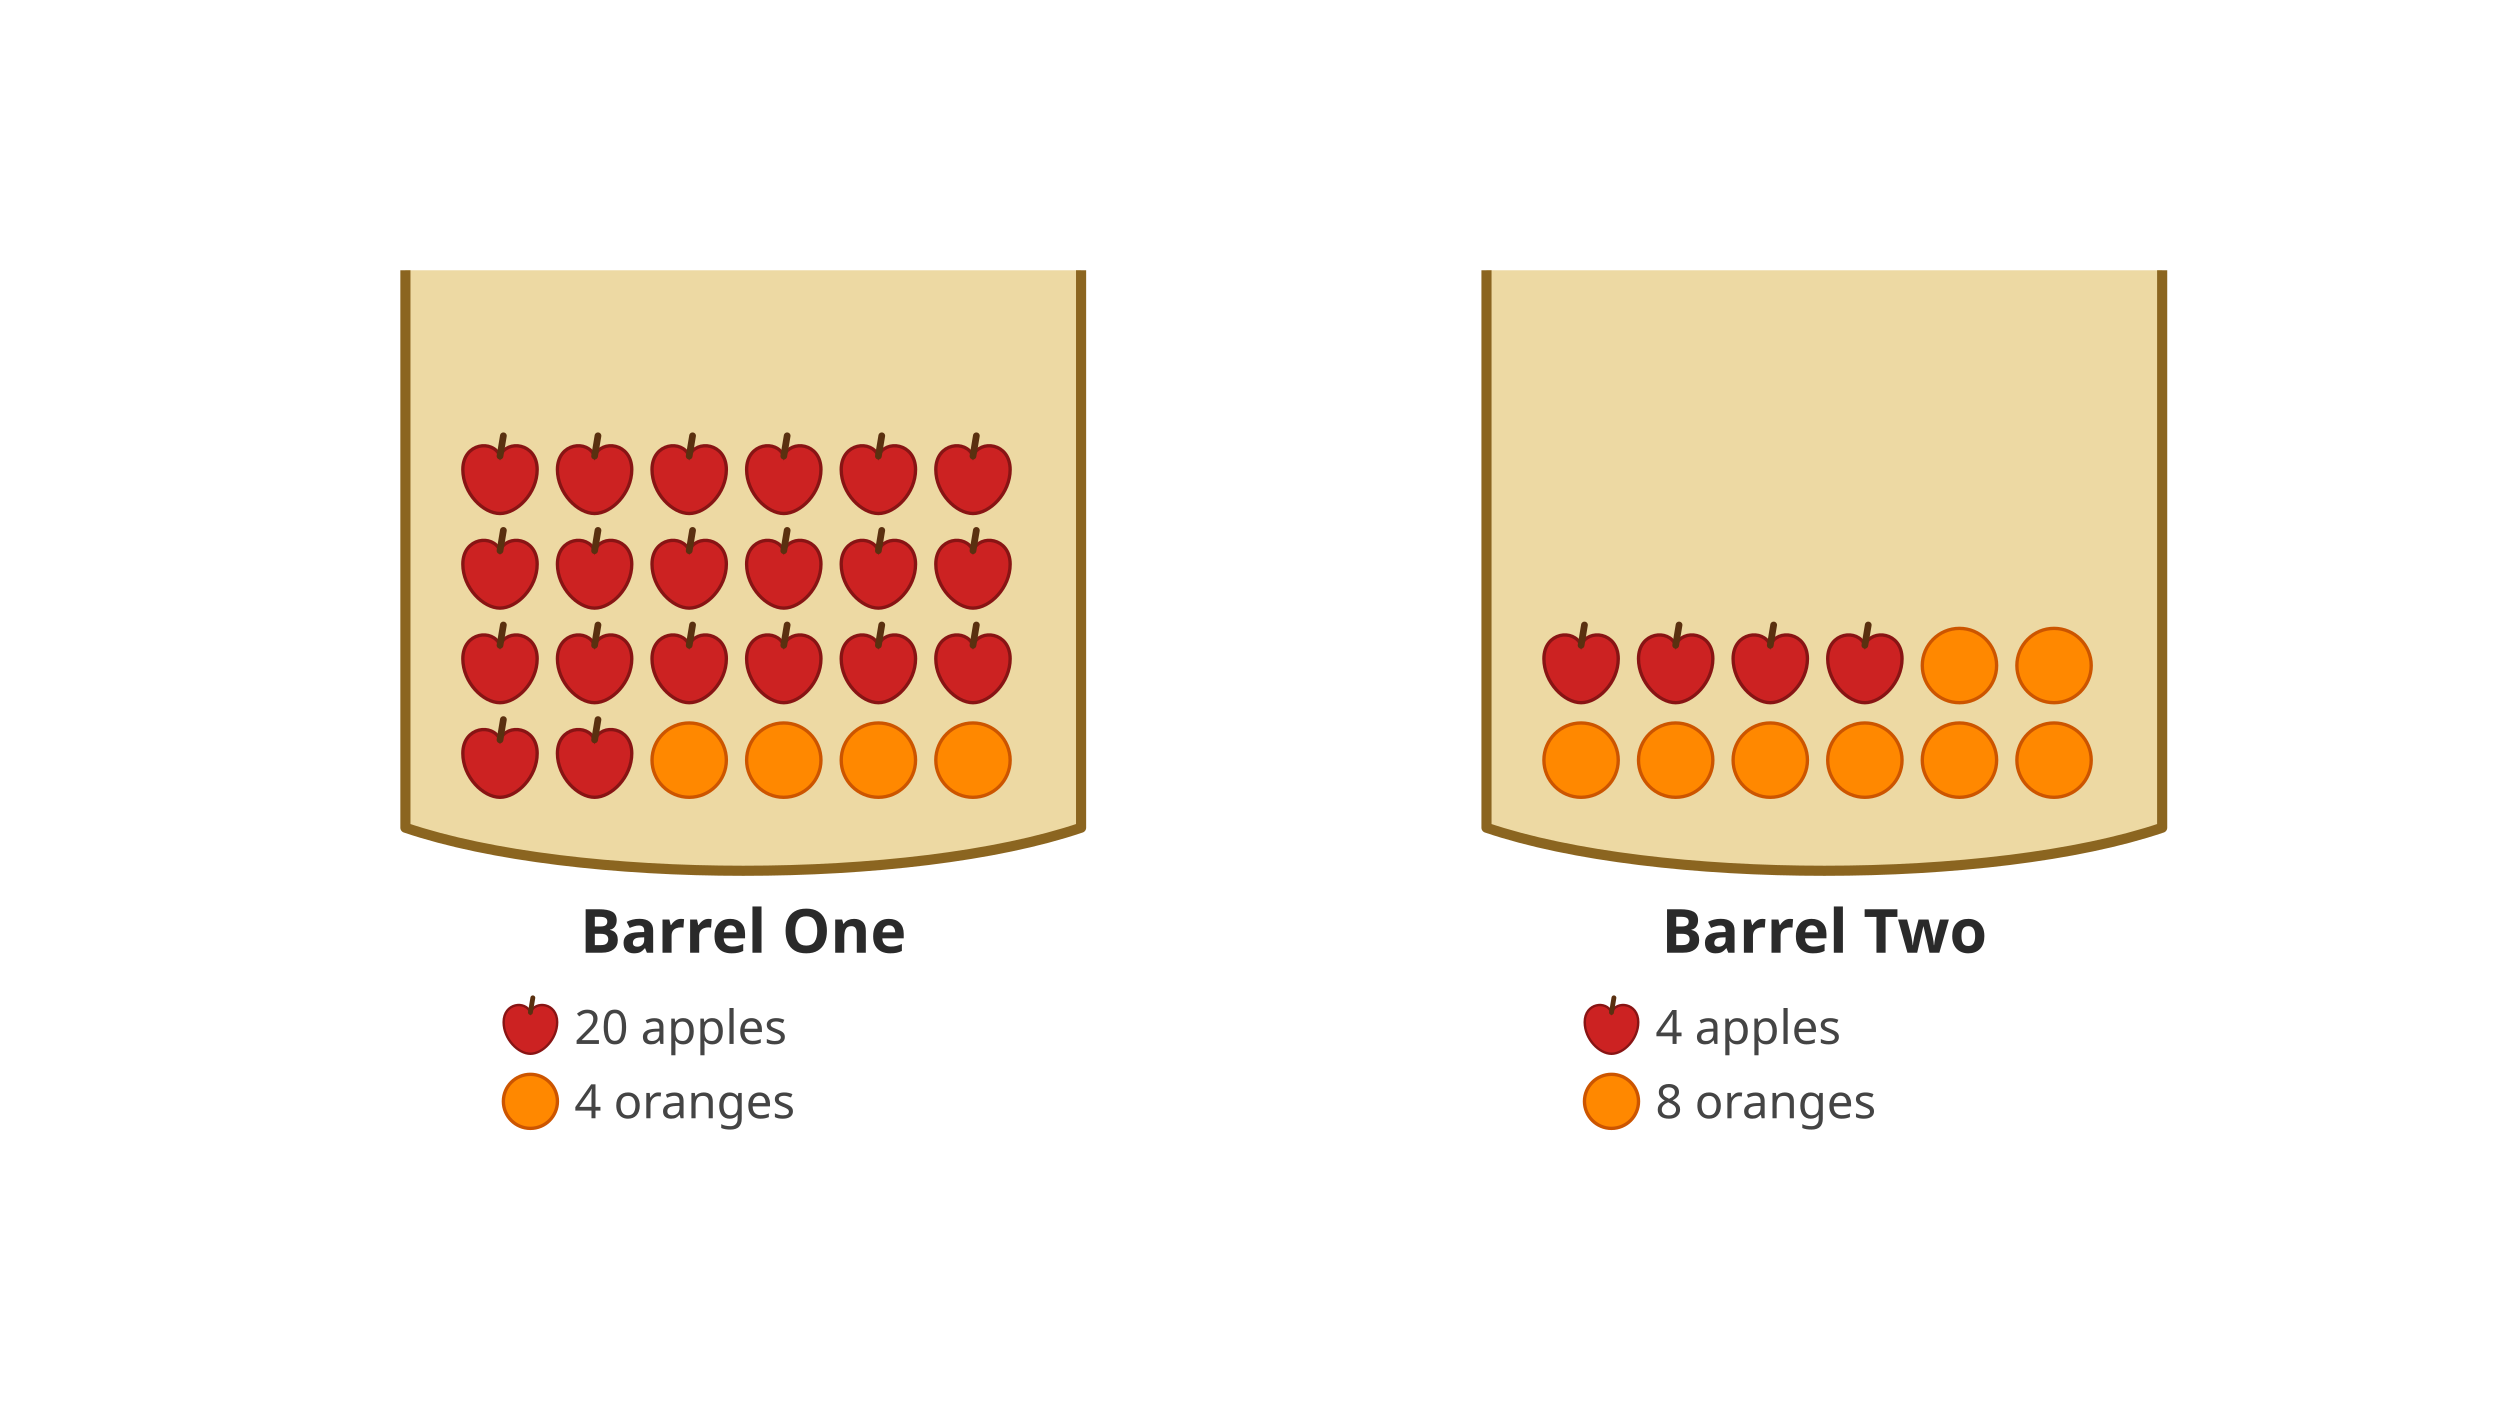
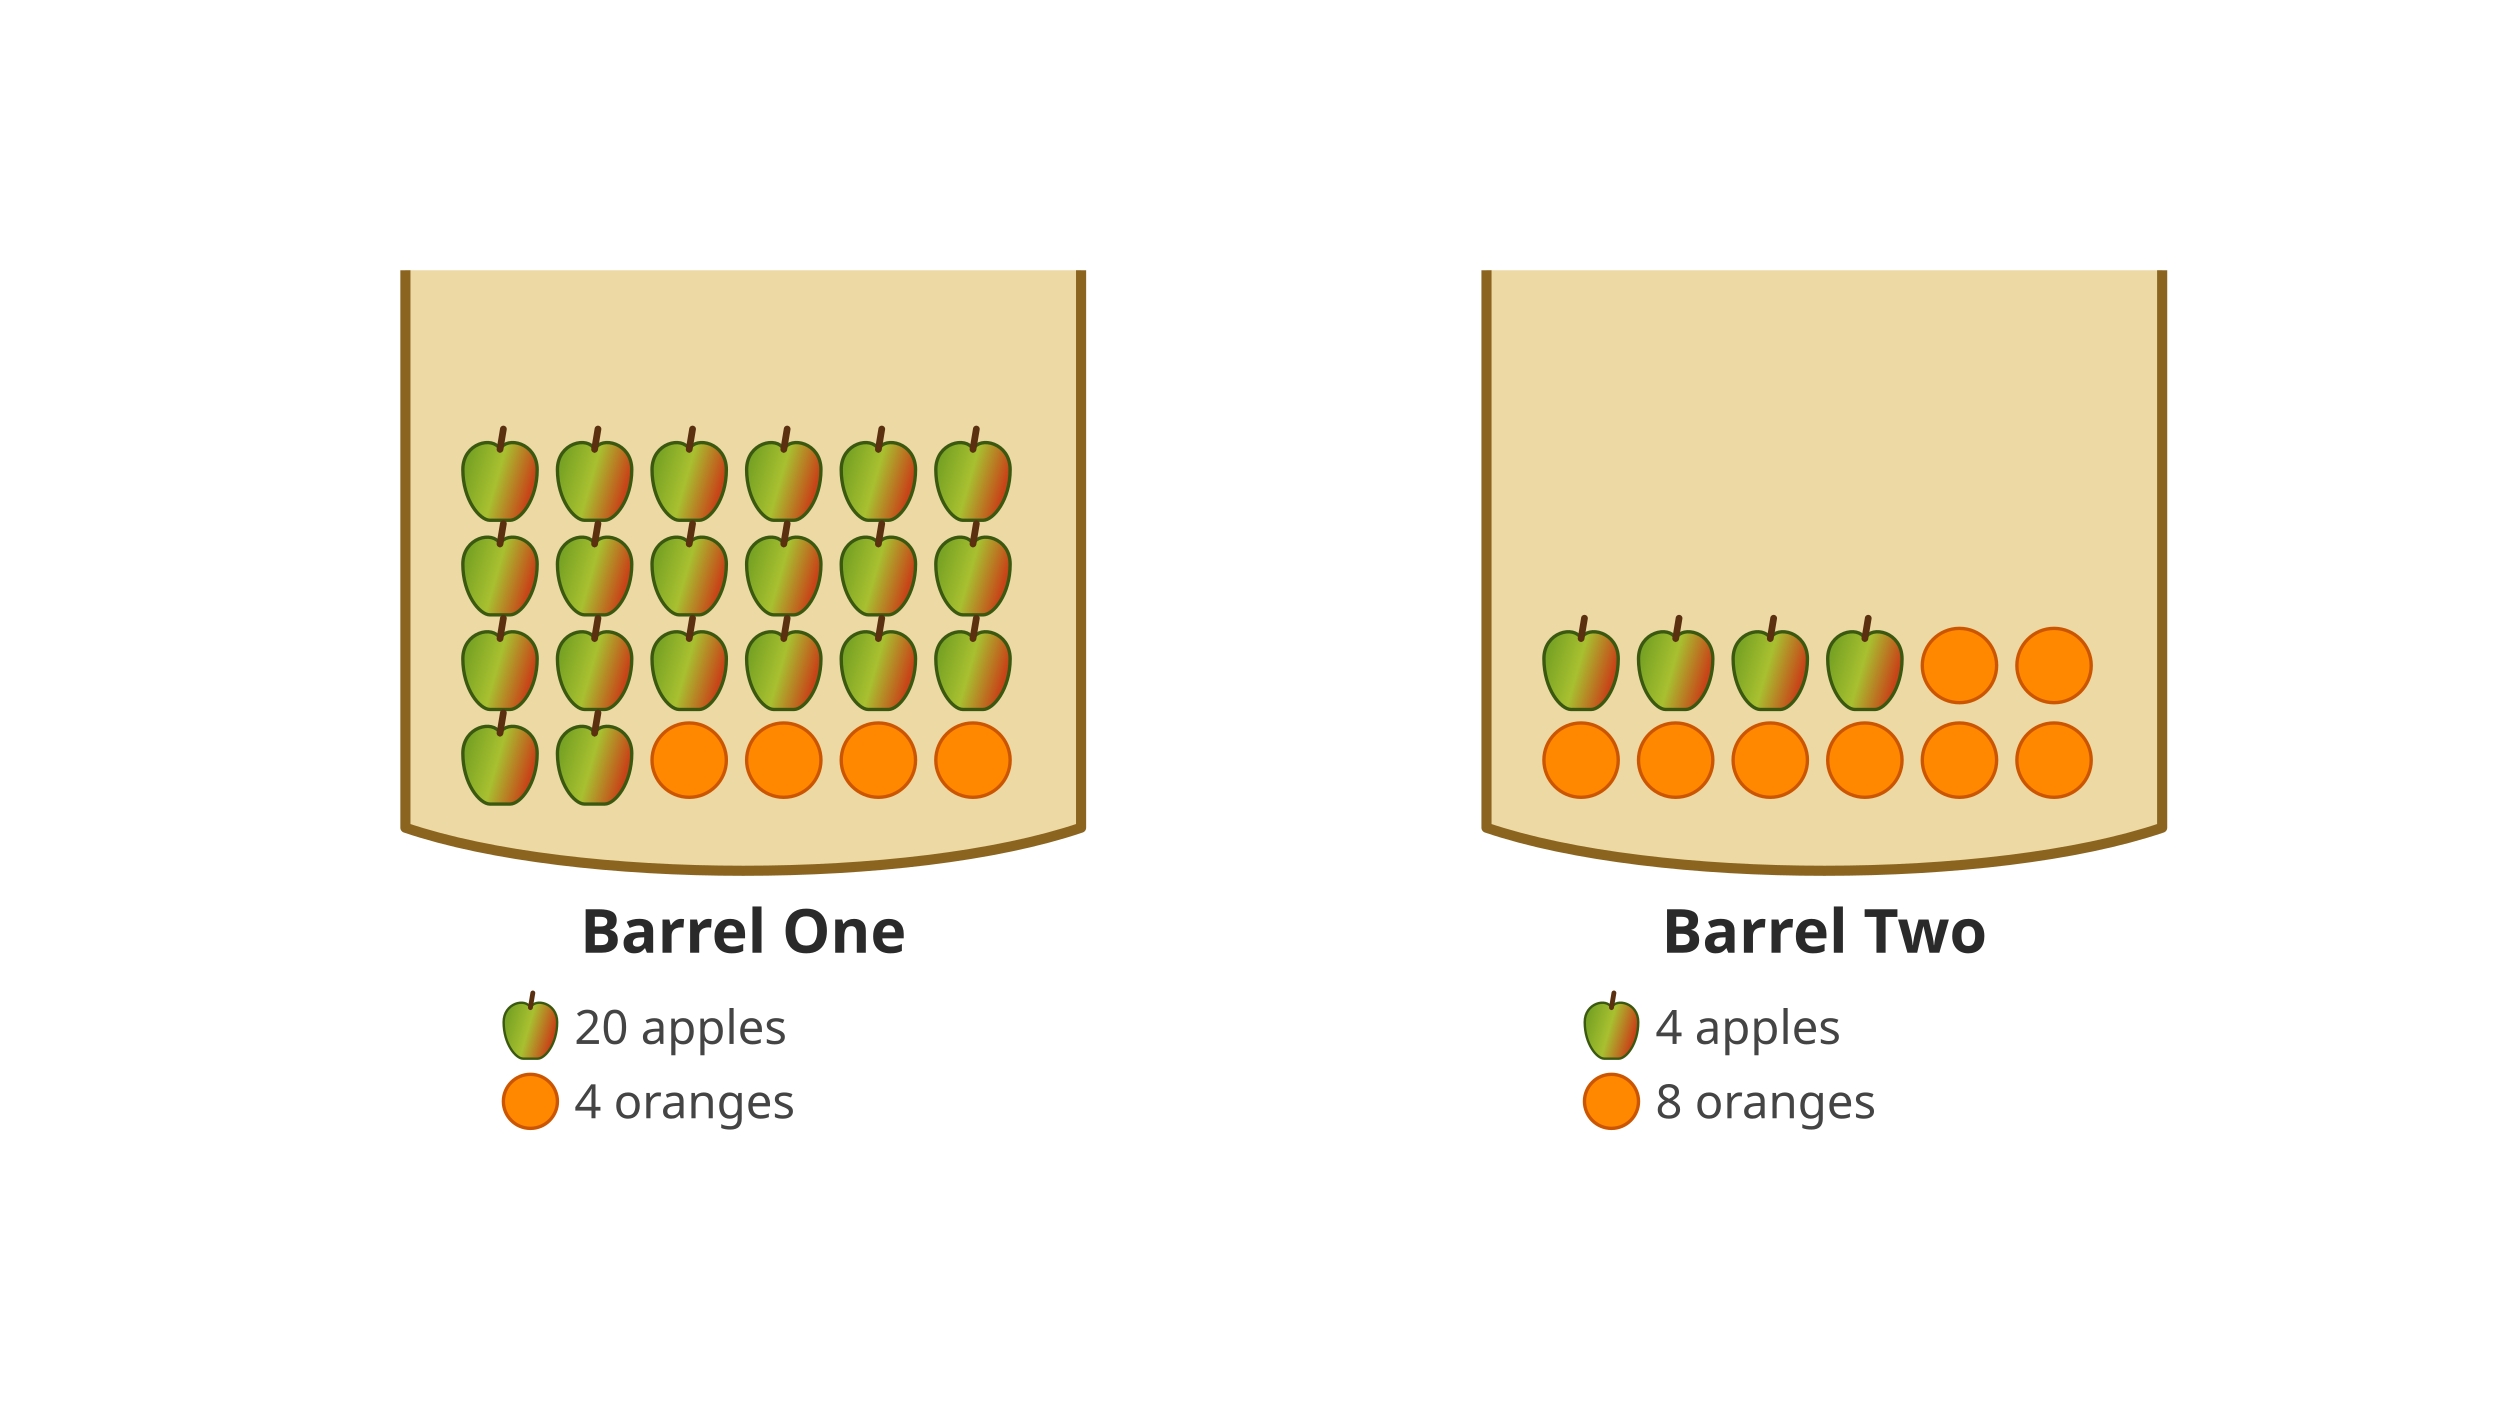
<svg xmlns="http://www.w3.org/2000/svg" xmlns:xlink="http://www.w3.org/1999/xlink" viewBox="0 0 740 420" width="740" height="420">
  <defs>
    <clipPath id="b1clip">
      <rect x="120" y="75" width="200" height="175" />
    </clipPath>
    <clipPath id="b2clip">
      <rect x="440" y="75" width="200" height="175" />
    </clipPath>
+     <linearGradient id="braeburn" gradientUnits="objectBoundingBox" x1="0" y1="0" x2="1" y2="0.3">
+       <stop offset="0%" stop-color="#6A9A20" />
+       <stop offset="55%" stop-color="#A8C030" />
+       <stop offset="100%" stop-color="#C84418" />
+     </linearGradient>
    <g id="apple">
-       <path d="M 0,-6                C -2,-11 -11,-10 -11,-2                C -11,5 -5,11 0,11                C 5,11 11,5 11,-2                C 11,-10 2,-11 0,-6 Z" fill="#CC2222" stroke="#881414" stroke-width="1" />
-       <line x1="0" y1="-6" x2="1" y2="-12" stroke="#5A3010" stroke-width="2" stroke-linecap="round" />
+       <path d="M 0,-8                C -2,-12 -11,-10 -11,-2                C -11,7 -6,13 -3,13                L 3,13                C 6,13 11,7 11,-2                C 11,-10 2,-12 0,-8 Z" fill="url(#braeburn)" stroke="#3A5810" stroke-width="1" />
+       <line x1="0" y1="-8" x2="1" y2="-14" stroke="#5A3010" stroke-width="2" stroke-linecap="round" />
    </g>
  </defs>
  <path d="M 120,80 L 120,245 C 170,262 270,262 320,245 L 320,80 Z" fill="#EDD9A3" stroke="none" />
  <g clip-path="url(#b1clip)">
    <use xlink:href="#apple" transform="translate(148,141)" />
    <use xlink:href="#apple" transform="translate(176,141)" />
    <use xlink:href="#apple" transform="translate(204,141)" />
    <use xlink:href="#apple" transform="translate(232,141)" />
    <use xlink:href="#apple" transform="translate(260,141)" />
    <use xlink:href="#apple" transform="translate(288,141)" />
    <use xlink:href="#apple" transform="translate(148,169)" />
    <use xlink:href="#apple" transform="translate(176,169)" />
    <use xlink:href="#apple" transform="translate(204,169)" />
    <use xlink:href="#apple" transform="translate(232,169)" />
    <use xlink:href="#apple" transform="translate(260,169)" />
    <use xlink:href="#apple" transform="translate(288,169)" />
    <use xlink:href="#apple" transform="translate(148,197)" />
    <use xlink:href="#apple" transform="translate(176,197)" />
    <use xlink:href="#apple" transform="translate(204,197)" />
    <use xlink:href="#apple" transform="translate(232,197)" />
    <use xlink:href="#apple" transform="translate(260,197)" />
    <use xlink:href="#apple" transform="translate(288,197)" />
    <use xlink:href="#apple" transform="translate(148,225)" />
    <use xlink:href="#apple" transform="translate(176,225)" />
    <circle cx="204" cy="225" r="11" fill="#FF8800" stroke="#CC5500" stroke-width="1" />
    <circle cx="232" cy="225" r="11" fill="#FF8800" stroke="#CC5500" stroke-width="1" />
    <circle cx="260" cy="225" r="11" fill="#FF8800" stroke="#CC5500" stroke-width="1" />
    <circle cx="288" cy="225" r="11" fill="#FF8800" stroke="#CC5500" stroke-width="1" />
  </g>
  <path d="M 120,80 L 120,245 C 170,262 270,262 320,245 L 320,80" fill="none" stroke="#8B6520" stroke-width="3" stroke-linejoin="round" />
  <text x="220" y="282" font-family="sans-serif" font-size="18" font-weight="bold" text-anchor="middle" fill="#2A2A2A">Barrel One</text>
  <use xlink:href="#apple" transform="translate(157,304) scale(0.72)" />
  <text x="170" y="309" font-family="sans-serif" font-size="14" fill="#444">20 apples</text>
  <circle cx="157" cy="326" r="8" fill="#FF8800" stroke="#CC5500" stroke-width="1" />
  <text x="170" y="331" font-family="sans-serif" font-size="14" fill="#444">4 oranges</text>
  <path d="M 440,80 L 440,245 C 490,262 590,262 640,245 L 640,80 Z" fill="#EDD9A3" stroke="none" />
  <g clip-path="url(#b2clip)">
    <use xlink:href="#apple" transform="translate(468,197)" />
    <use xlink:href="#apple" transform="translate(496,197)" />
    <use xlink:href="#apple" transform="translate(524,197)" />
    <use xlink:href="#apple" transform="translate(552,197)" />
    <circle cx="580" cy="197" r="11" fill="#FF8800" stroke="#CC5500" stroke-width="1" />
    <circle cx="608" cy="197" r="11" fill="#FF8800" stroke="#CC5500" stroke-width="1" />
    <circle cx="468" cy="225" r="11" fill="#FF8800" stroke="#CC5500" stroke-width="1" />
    <circle cx="496" cy="225" r="11" fill="#FF8800" stroke="#CC5500" stroke-width="1" />
    <circle cx="524" cy="225" r="11" fill="#FF8800" stroke="#CC5500" stroke-width="1" />
    <circle cx="552" cy="225" r="11" fill="#FF8800" stroke="#CC5500" stroke-width="1" />
    <circle cx="580" cy="225" r="11" fill="#FF8800" stroke="#CC5500" stroke-width="1" />
    <circle cx="608" cy="225" r="11" fill="#FF8800" stroke="#CC5500" stroke-width="1" />
  </g>
  <path d="M 440,80 L 440,245 C 490,262 590,262 640,245 L 640,80" fill="none" stroke="#8B6520" stroke-width="3" stroke-linejoin="round" />
  <text x="540" y="282" font-family="sans-serif" font-size="18" font-weight="bold" text-anchor="middle" fill="#2A2A2A">Barrel Two</text>
  <use xlink:href="#apple" transform="translate(477,304) scale(0.72)" />
  <text x="490" y="309" font-family="sans-serif" font-size="14" fill="#444">4 apples</text>
  <circle cx="477" cy="326" r="8" fill="#FF8800" stroke="#CC5500" stroke-width="1" />
  <text x="490" y="331" font-family="sans-serif" font-size="14" fill="#444">8 oranges</text>
</svg>
